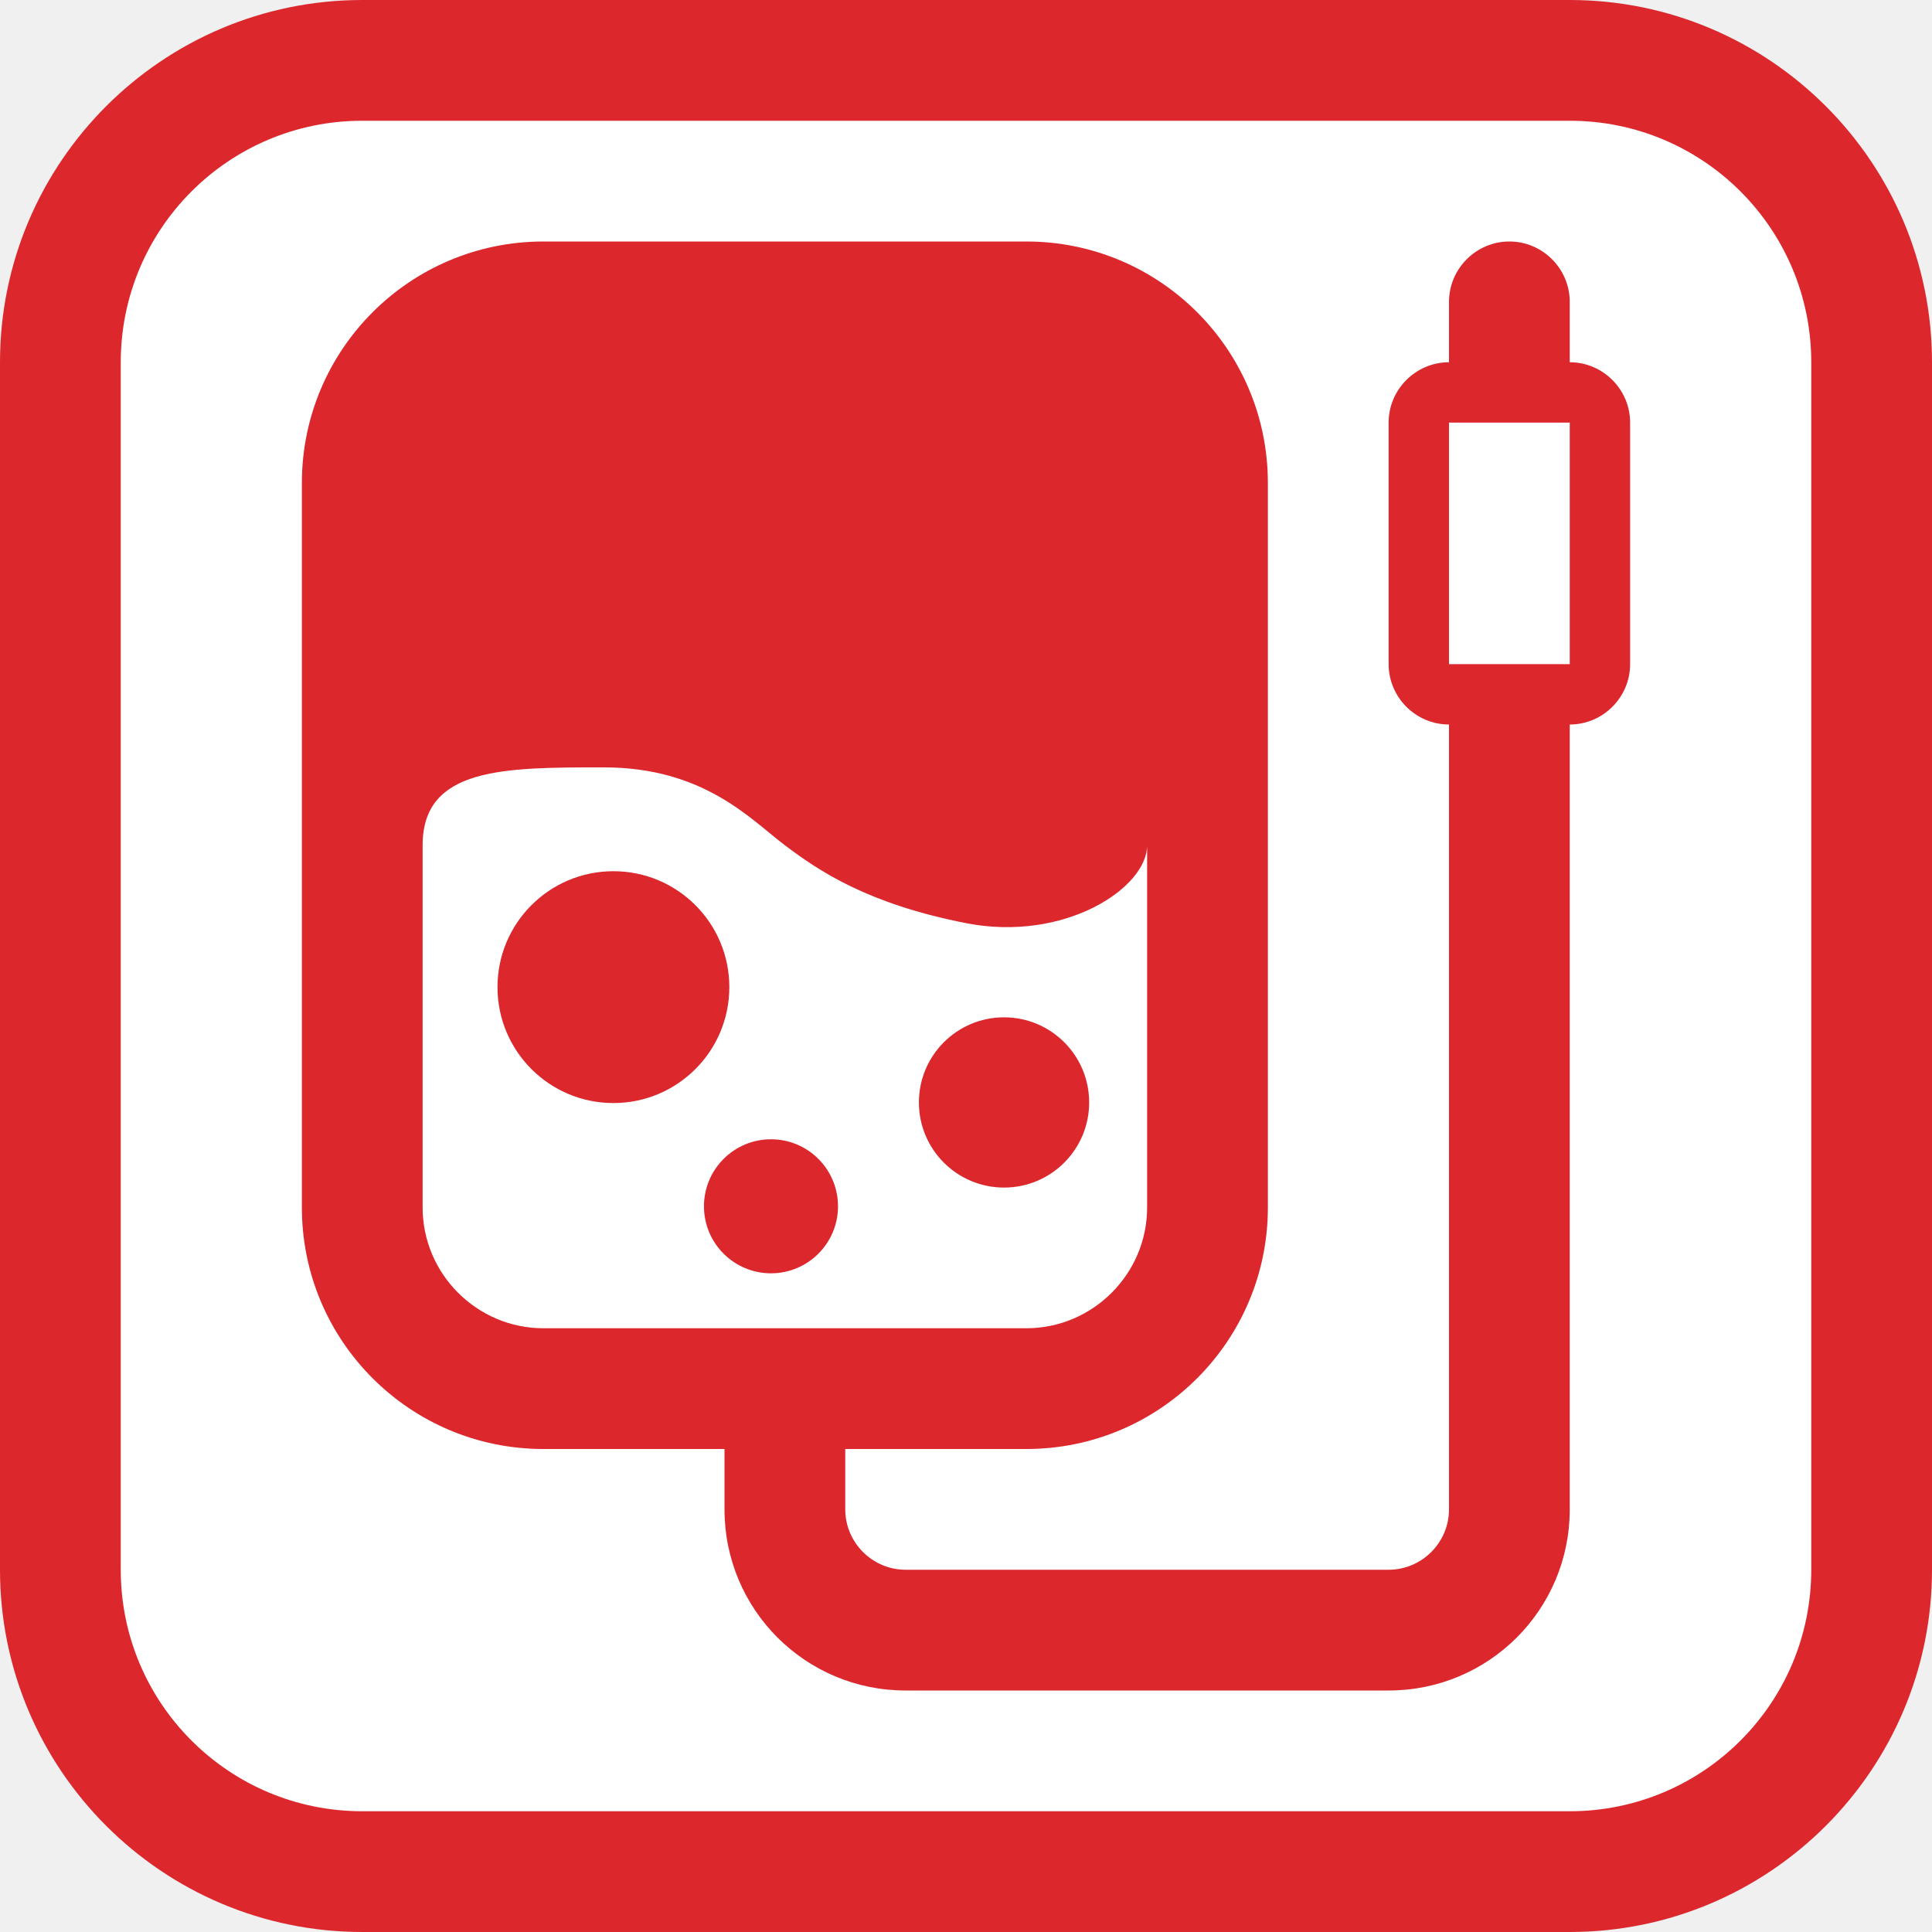
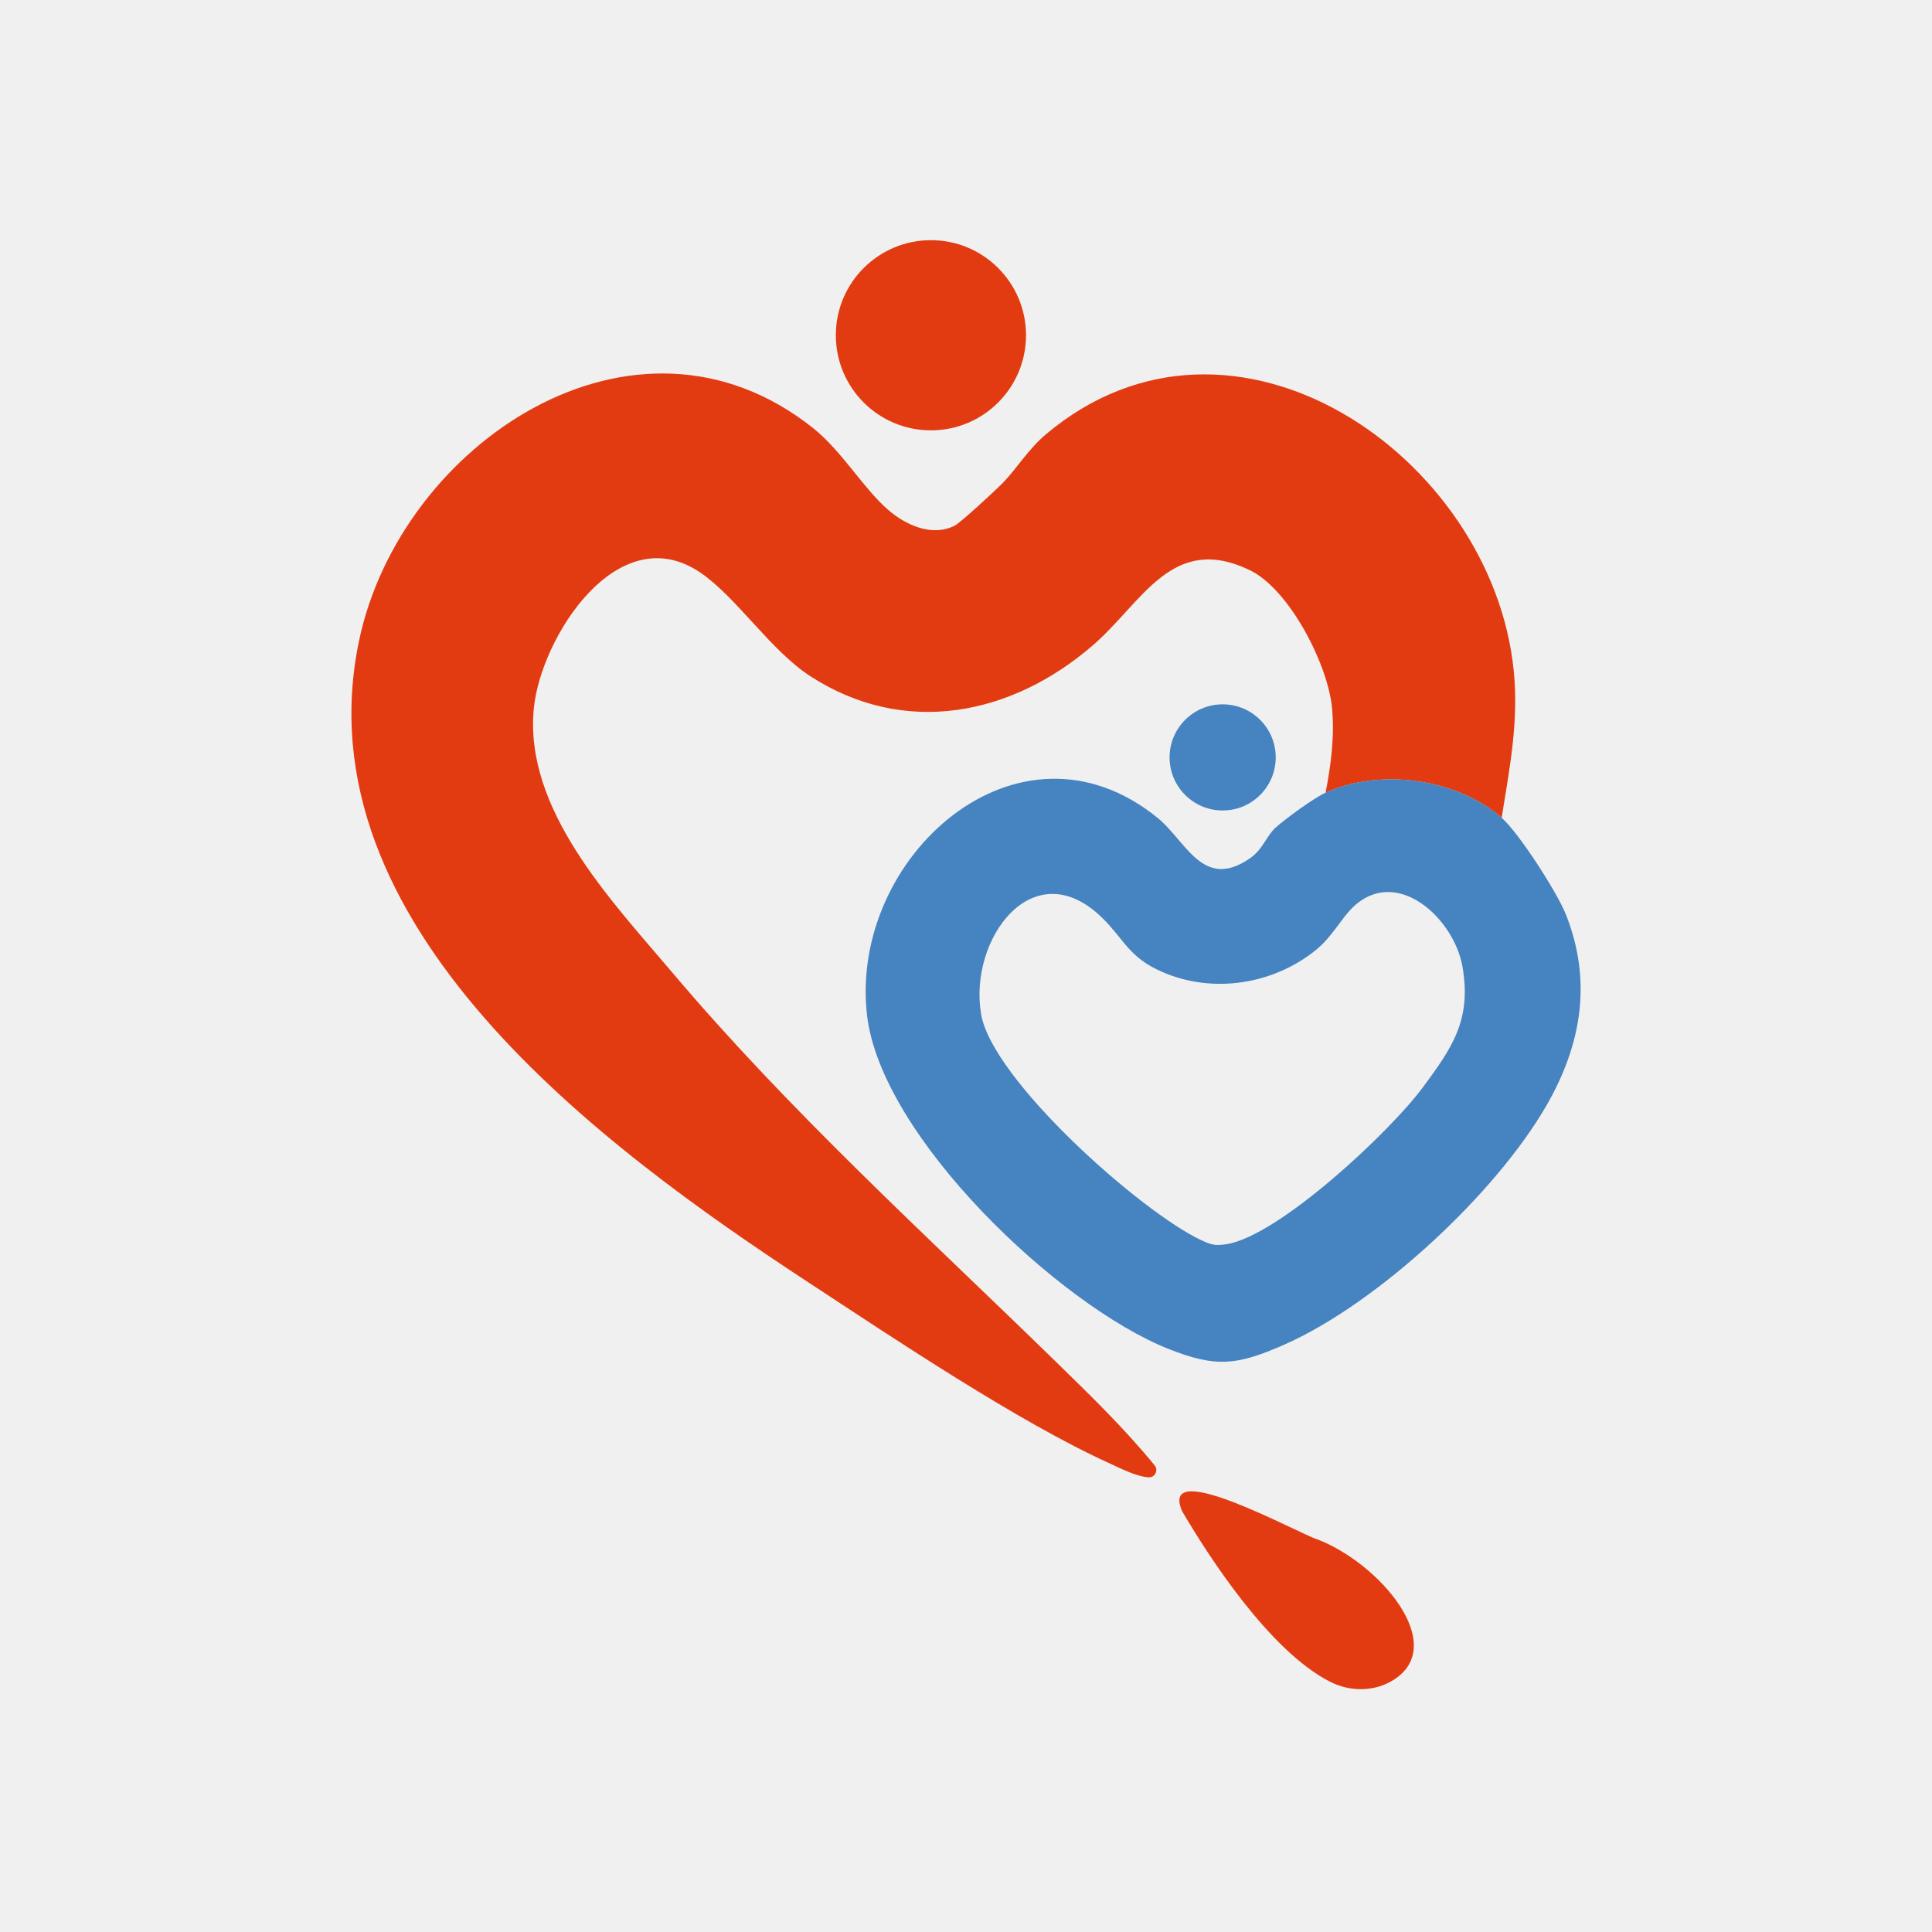
- <svg xmlns="http://www.w3.org/2000/svg" id="a" viewBox="0 0 32 32">
+ <svg xmlns="http://www.w3.org/2000/svg" id="uuid-4815d3e9-0d3a-4db2-ab89-15c469ea3629" viewBox="0 0 32 32">
  <rect width="32" height="32" style="fill:none;" />
-   <rect x="1" y="1" width="30" height="30" rx="5" ry="5" style="fill:#fff;" />
-   <path d="M26,2c2.21,0,4,1.79,4,4v20c0,2.21-1.79,4-4,4H6c-2.21,0-4-1.79-4-4V6c0-2.21,1.79-4,4-4h20M26,0H6C2.69,0,0,2.69,0,6v20c0,3.31,2.69,6,6,6h20c3.31,0,6-2.69,6-6V6c0-3.31-2.69-6-6-6h0Z" style="fill:#dc272d;" />
-   <g id="b">
-     <rect x="5" y="4" width="16" height="20" rx="4" ry="4" style="fill:#dc272d;" />
-   </g>
-   <path id="c" d="M19,14v6c0,1.1-.9,2-2,2h-8c-1.1,0-2-.9-2-2v-6c0-1.29,1.34-1.29,3-1.29s2.43.86,3,1.29,1.37.97,3,1.29,3-.58,3-1.29Z" style="fill:#fff;" />
-   <g id="d">
-     <circle cx="10.16" cy="16.35" r="1.92" style="fill:#dc272d;" />
-     <circle cx="16.63" cy="18.26" r="1.41" style="fill:#dc272d;" />
-     <circle cx="12.77" cy="19.98" r="1.11" style="fill:#dc272d;" />
-   </g>
-   <path d="M12,24v1c0,1.66,1.34,3,3,3h8c1.66,0,3-1.34,3-3V5c0-.55-.45-1-1-1h0c-.55,0-1,.45-1,1v20c0,.55-.45,1-1,1h-8c-.55,0-1-.45-1-1v-1h-2Z" style="fill:#dc272d;" />
-   <rect x="23.5" y="6.5" width="3" height="5" rx=".5" ry=".5" style="fill:#fff;" />
-   <path d="M26,7v4h-2v-4h2M26,6h-2c-.55,0-1,.45-1,1v4c0,.55.45,1,1,1h2c.55,0,1-.45,1-1v-4c0-.55-.45-1-1-1h0Z" style="fill:#dc272d;" />
+   <path d="M23.092,27.818c-.317.205-.726.208-1.062.037-1.008-.513-2.023-2.095-2.45-2.824-.404-.929,1.968.391,2.241.466,1.025.395,2.172,1.736,1.271,2.321Z" style="fill:#e33b11;" />
+   <path d="M21.956,13.129c.089-.46.151-.935.106-1.408-.068-.716-.706-1.964-1.365-2.279-1.287-.617-1.772.533-2.592,1.243-1.341,1.162-3.118,1.53-4.685.514-.66-.428-1.222-1.31-1.823-1.717-1.363-.922-2.639,1.071-2.755,2.249-.165,1.678,1.285,3.185,2.283,4.365,1.962,2.321,4.209,4.356,6.355,6.45.568.554,1.144,1.112,1.645,1.726.067.082.002.206-.104.197-.212-.017-.461-.149-.632-.226-1.517-.687-3.578-2.07-5.009-3.009-3.391-2.224-8.425-5.91-7.432-10.626.685-3.255,4.565-5.871,7.52-3.517.478.381.836,1.004,1.245,1.356.29.25.726.45,1.1.259.098-.05.641-.553.771-.682.243-.24.437-.575.738-.829,3.099-2.613,7.392.357,7.75,3.912.085.848-.068,1.615-.2,2.439-.747-.654-2.017-.826-2.916-.416Z" style="fill:#e33b11;" />
+   <path d="M24.872,13.545c.284.249.914,1.228,1.061,1.594.439,1.098.268,2.148-.313,3.162-.84,1.465-2.808,3.294-4.356,3.974-.773.339-1.121.381-1.911.067-1.814-.721-4.758-3.512-4.992-5.525-.305-2.618,2.507-5.144,4.813-3.27.474.385.747,1.207,1.528.67.219-.15.271-.371.427-.51.169-.151.632-.489.827-.578.898-.41,2.169-.238,2.916.416ZM22.402,15.033c-.187.182-.339.484-.603.699-.706.574-1.708.734-2.552.365-.548-.239-.623-.531-.985-.889-1.145-1.127-2.227.349-2.011,1.594.188,1.087,2.65,3.276,3.651,3.742.166.077.231.092.415.063.87-.139,2.705-1.862,3.246-2.592.493-.665.811-1.123.661-2-.138-.804-1.095-1.69-1.822-.982Z" style="fill:#4683c1;" />
+   <circle cx="20.251" cy="12.545" r=".879" style="fill:#4683c1;" />
+   <circle cx="15.419" cy="5.553" r="1.575" style="fill:#e33b11;" />
</svg>
